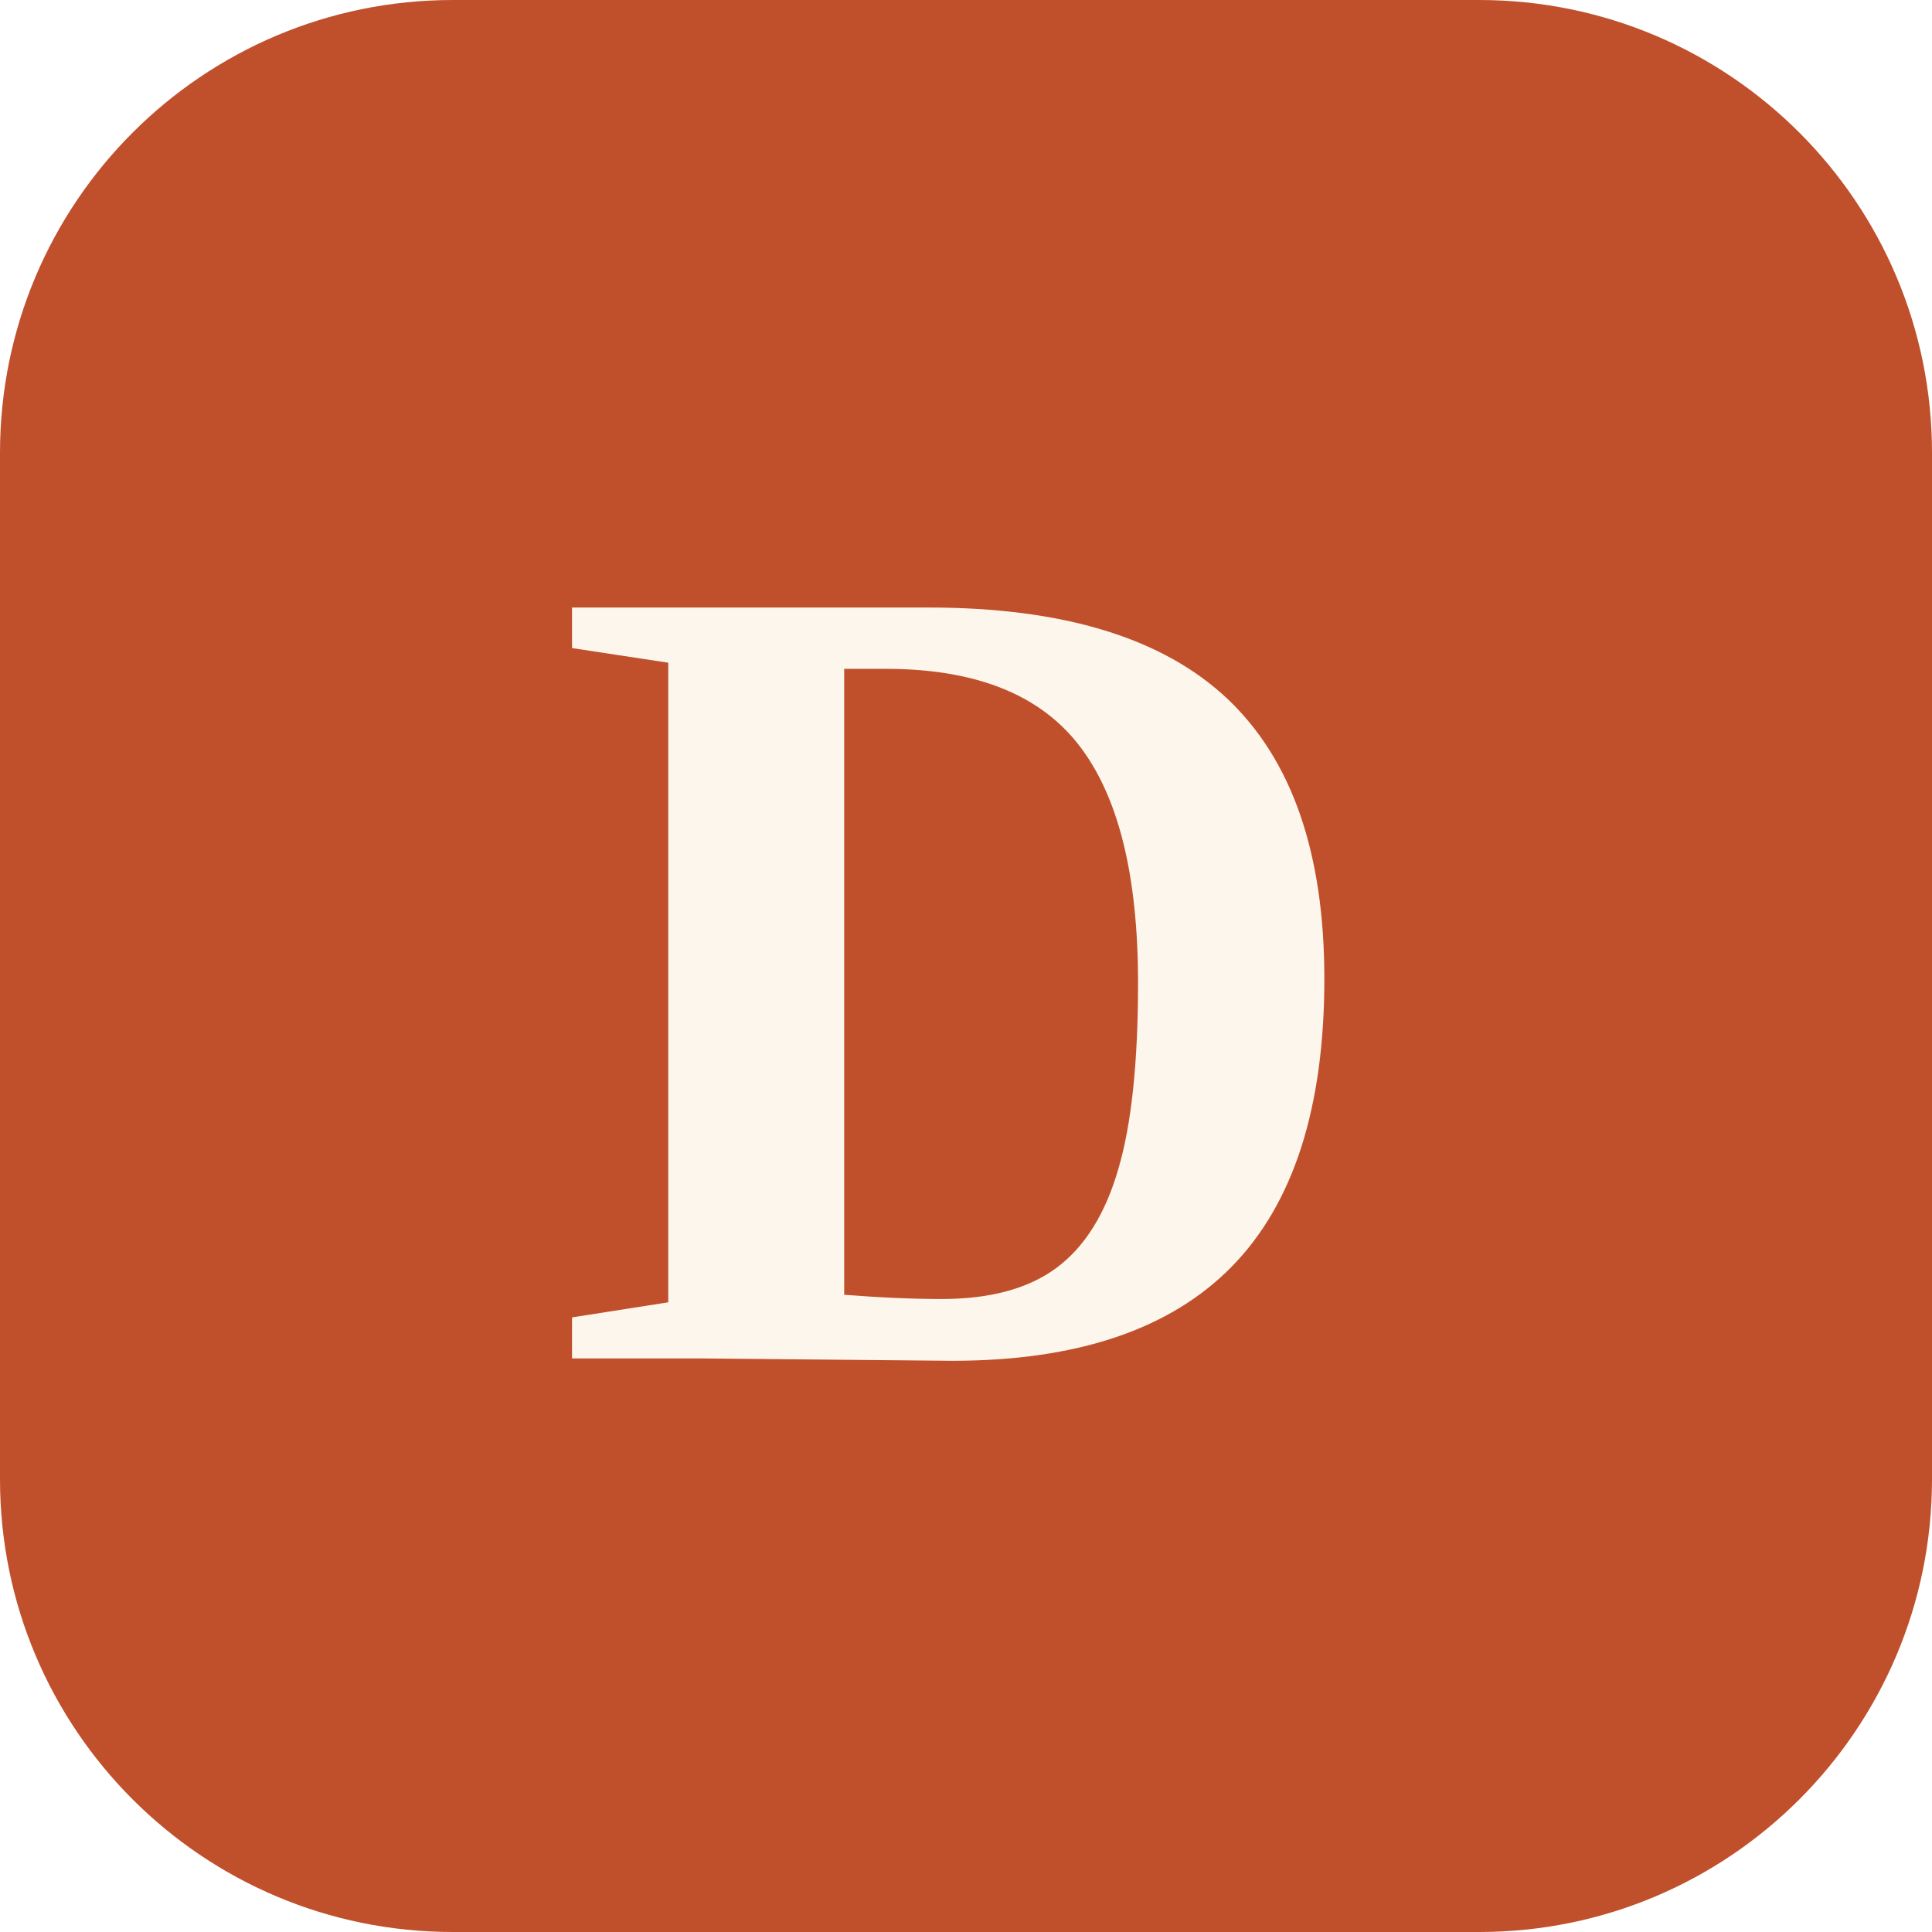
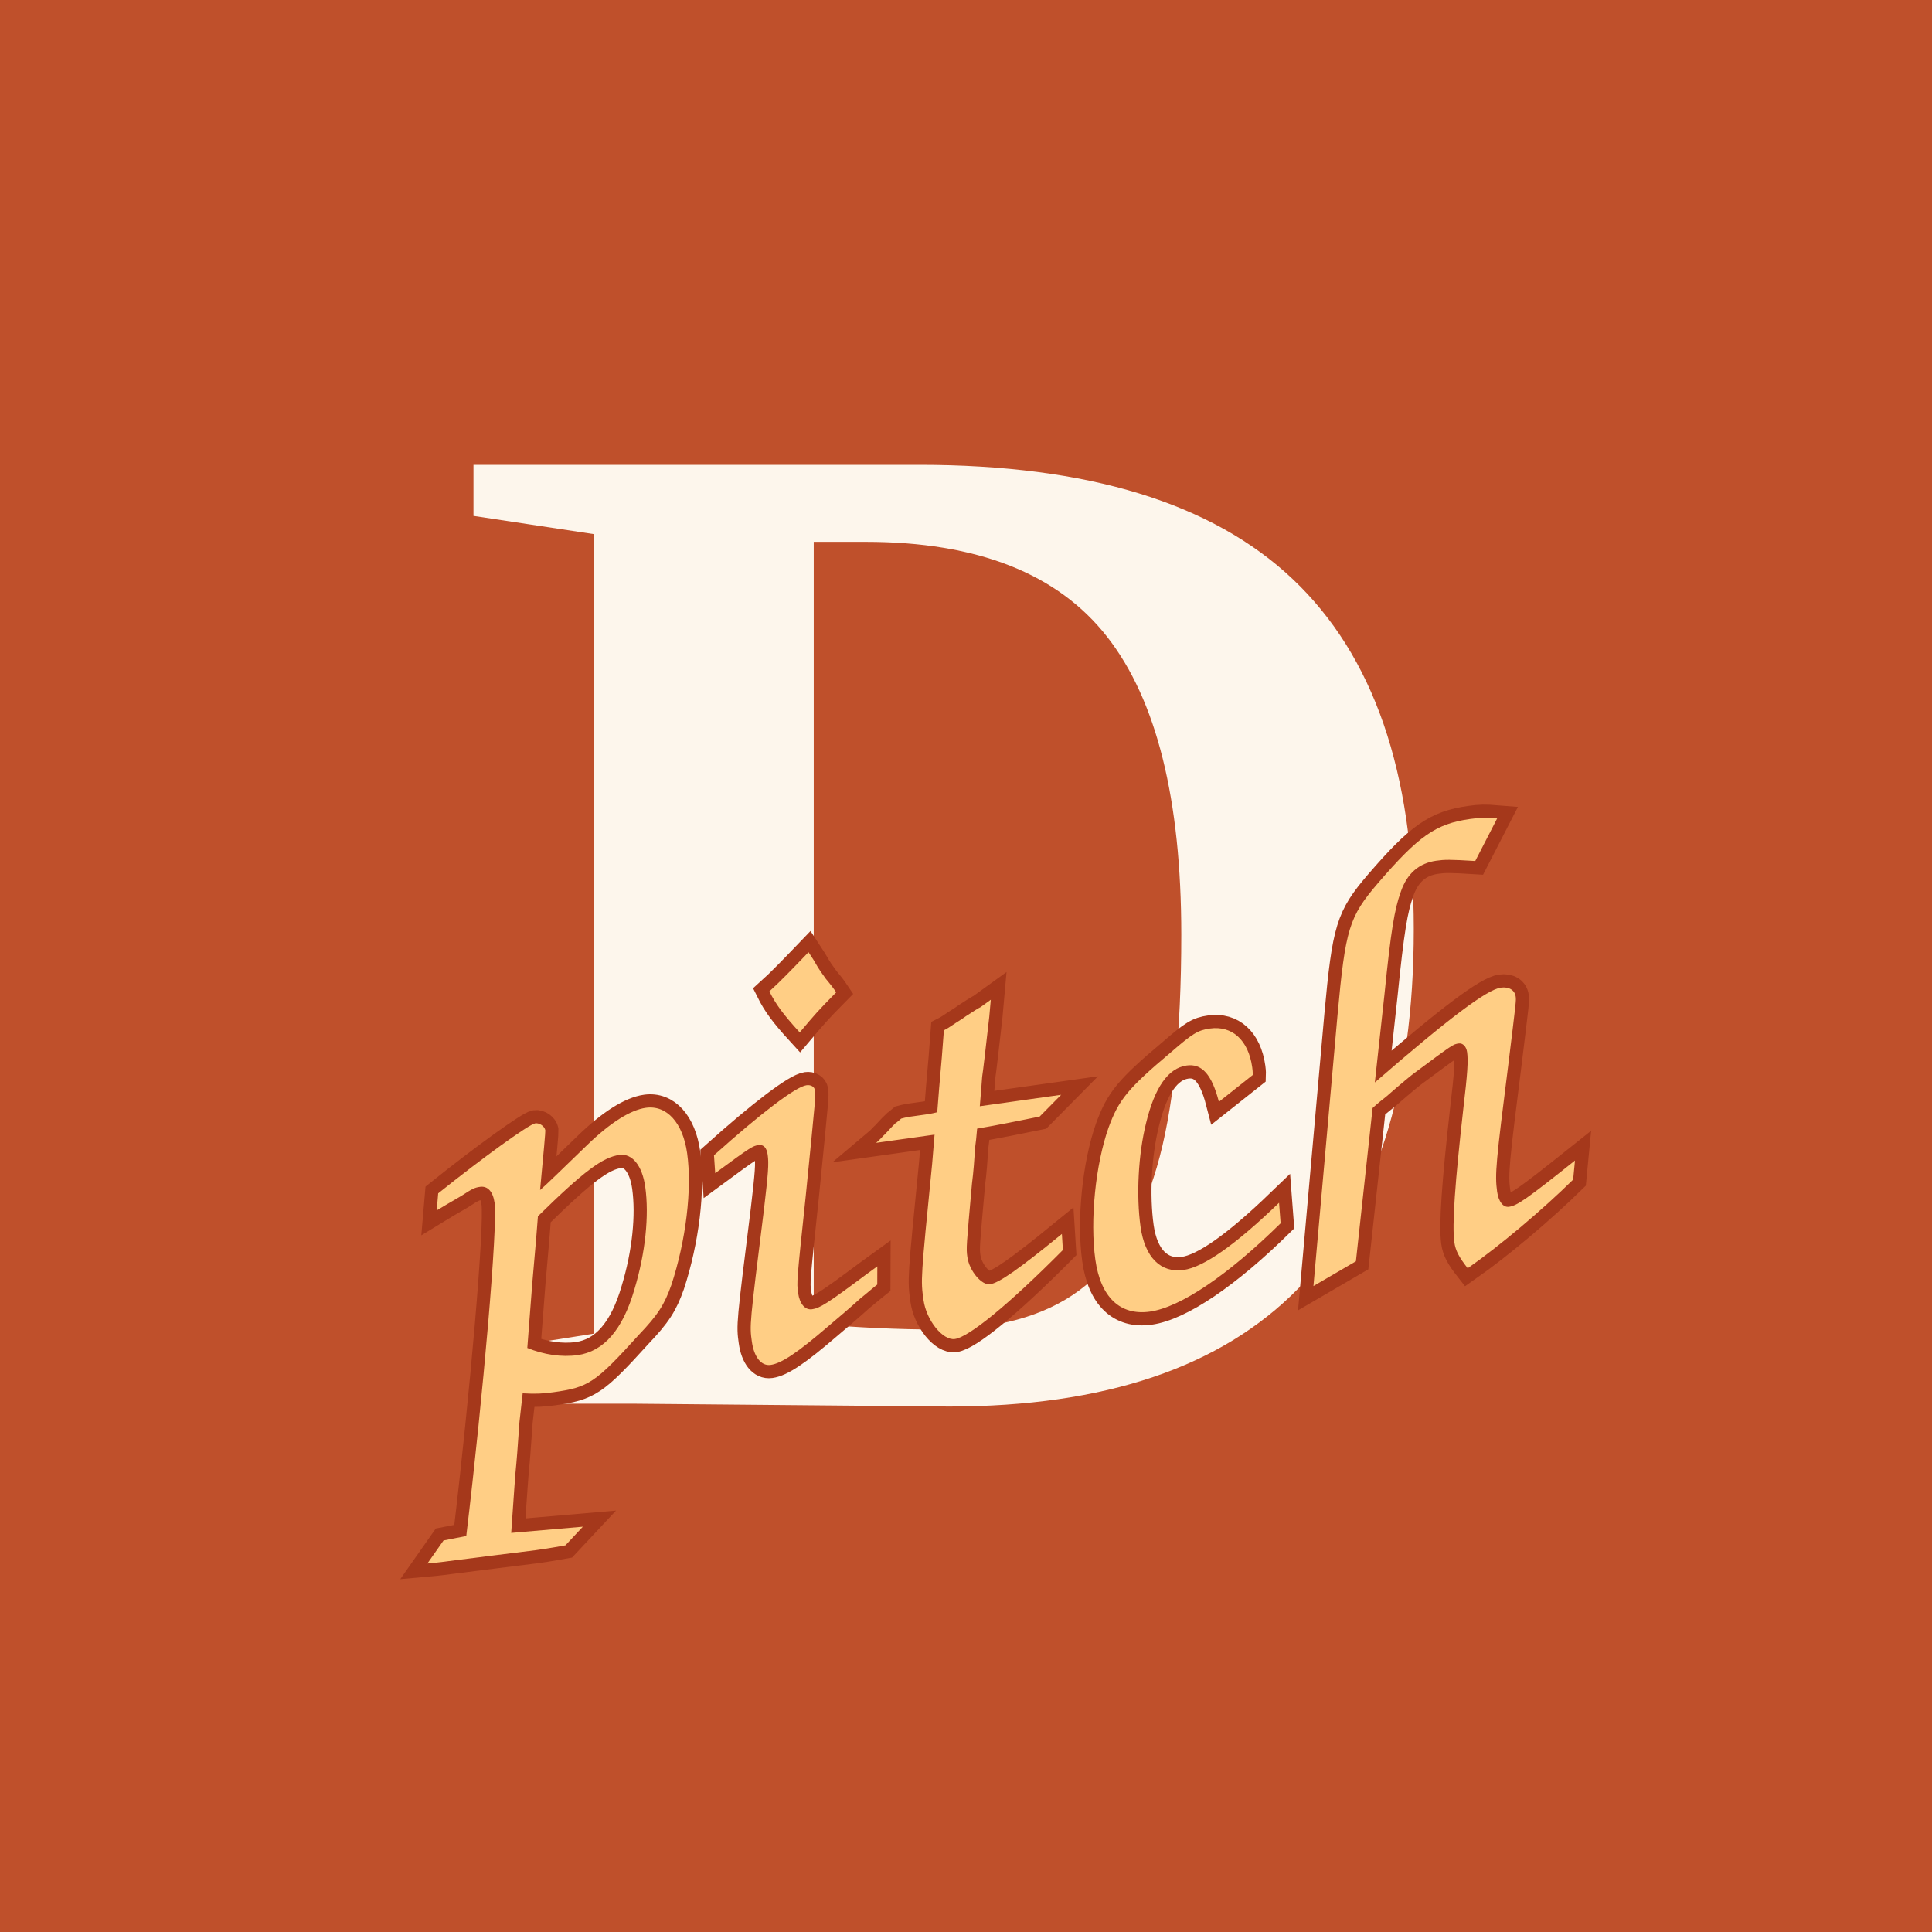
- <svg xmlns="http://www.w3.org/2000/svg" viewBox="0 0 64 64">
-   <rect width="64" height="64" rx="15" fill="#bf502b" />
-   <text x="32" y="45" font-family="Georgia, 'Times New Roman', serif" font-size="38" font-weight="700" fill="#fdf6ec" text-anchor="middle">D</text>
+ <svg xmlns="http://www.w3.org/2000/svg" width="512" height="512" viewBox="0 0 512 512">
+   <rect width="512" height="512" fill="#bf502b" />
+   <text x="256" y="372" font-family="Georgia, 'Times New Roman', serif" font-size="380" font-weight="700" fill="#fdf6ec" text-anchor="middle">D</text>
+   <g transform="rotate(-8 256 330)">
+     <text x="256" y="352" font-family="Pacifico, 'Snell Roundhand', 'Brush Script MT', cursive" font-size="170" fill="#ffce85" stroke="#a5381b" stroke-width="7" paint-order="stroke" text-anchor="middle">pitch</text>
+   </g>
</svg>
